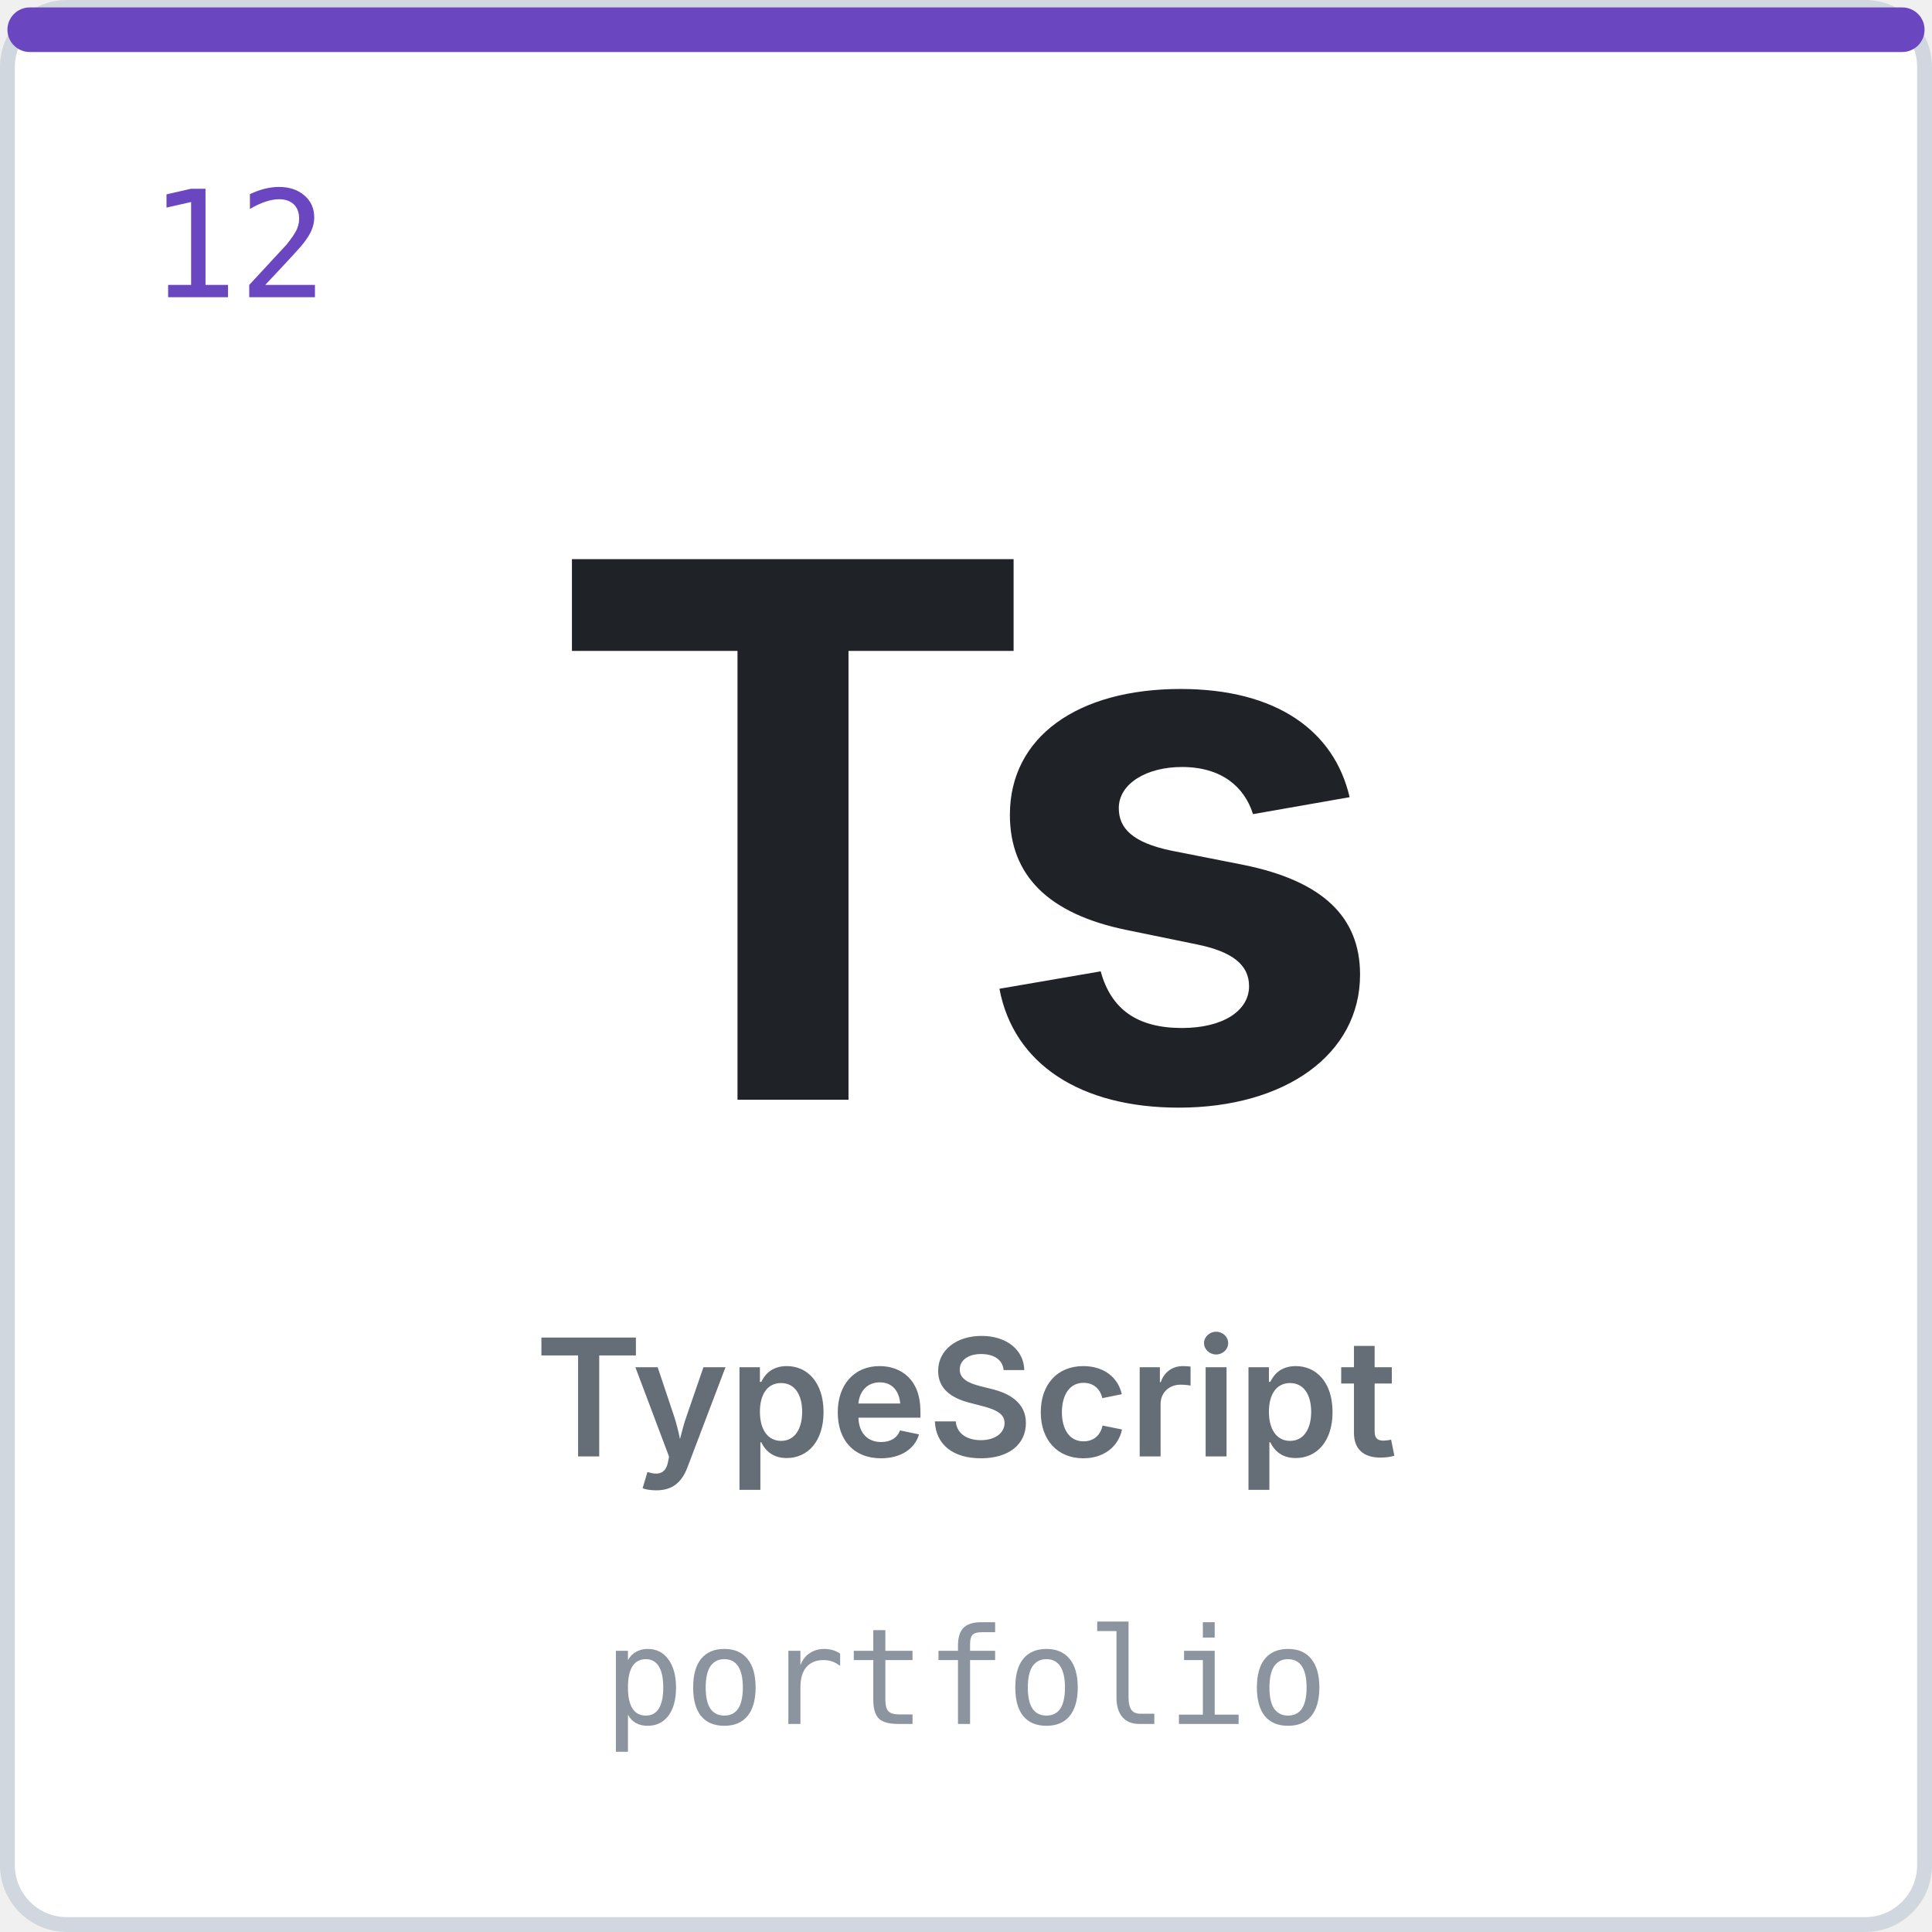
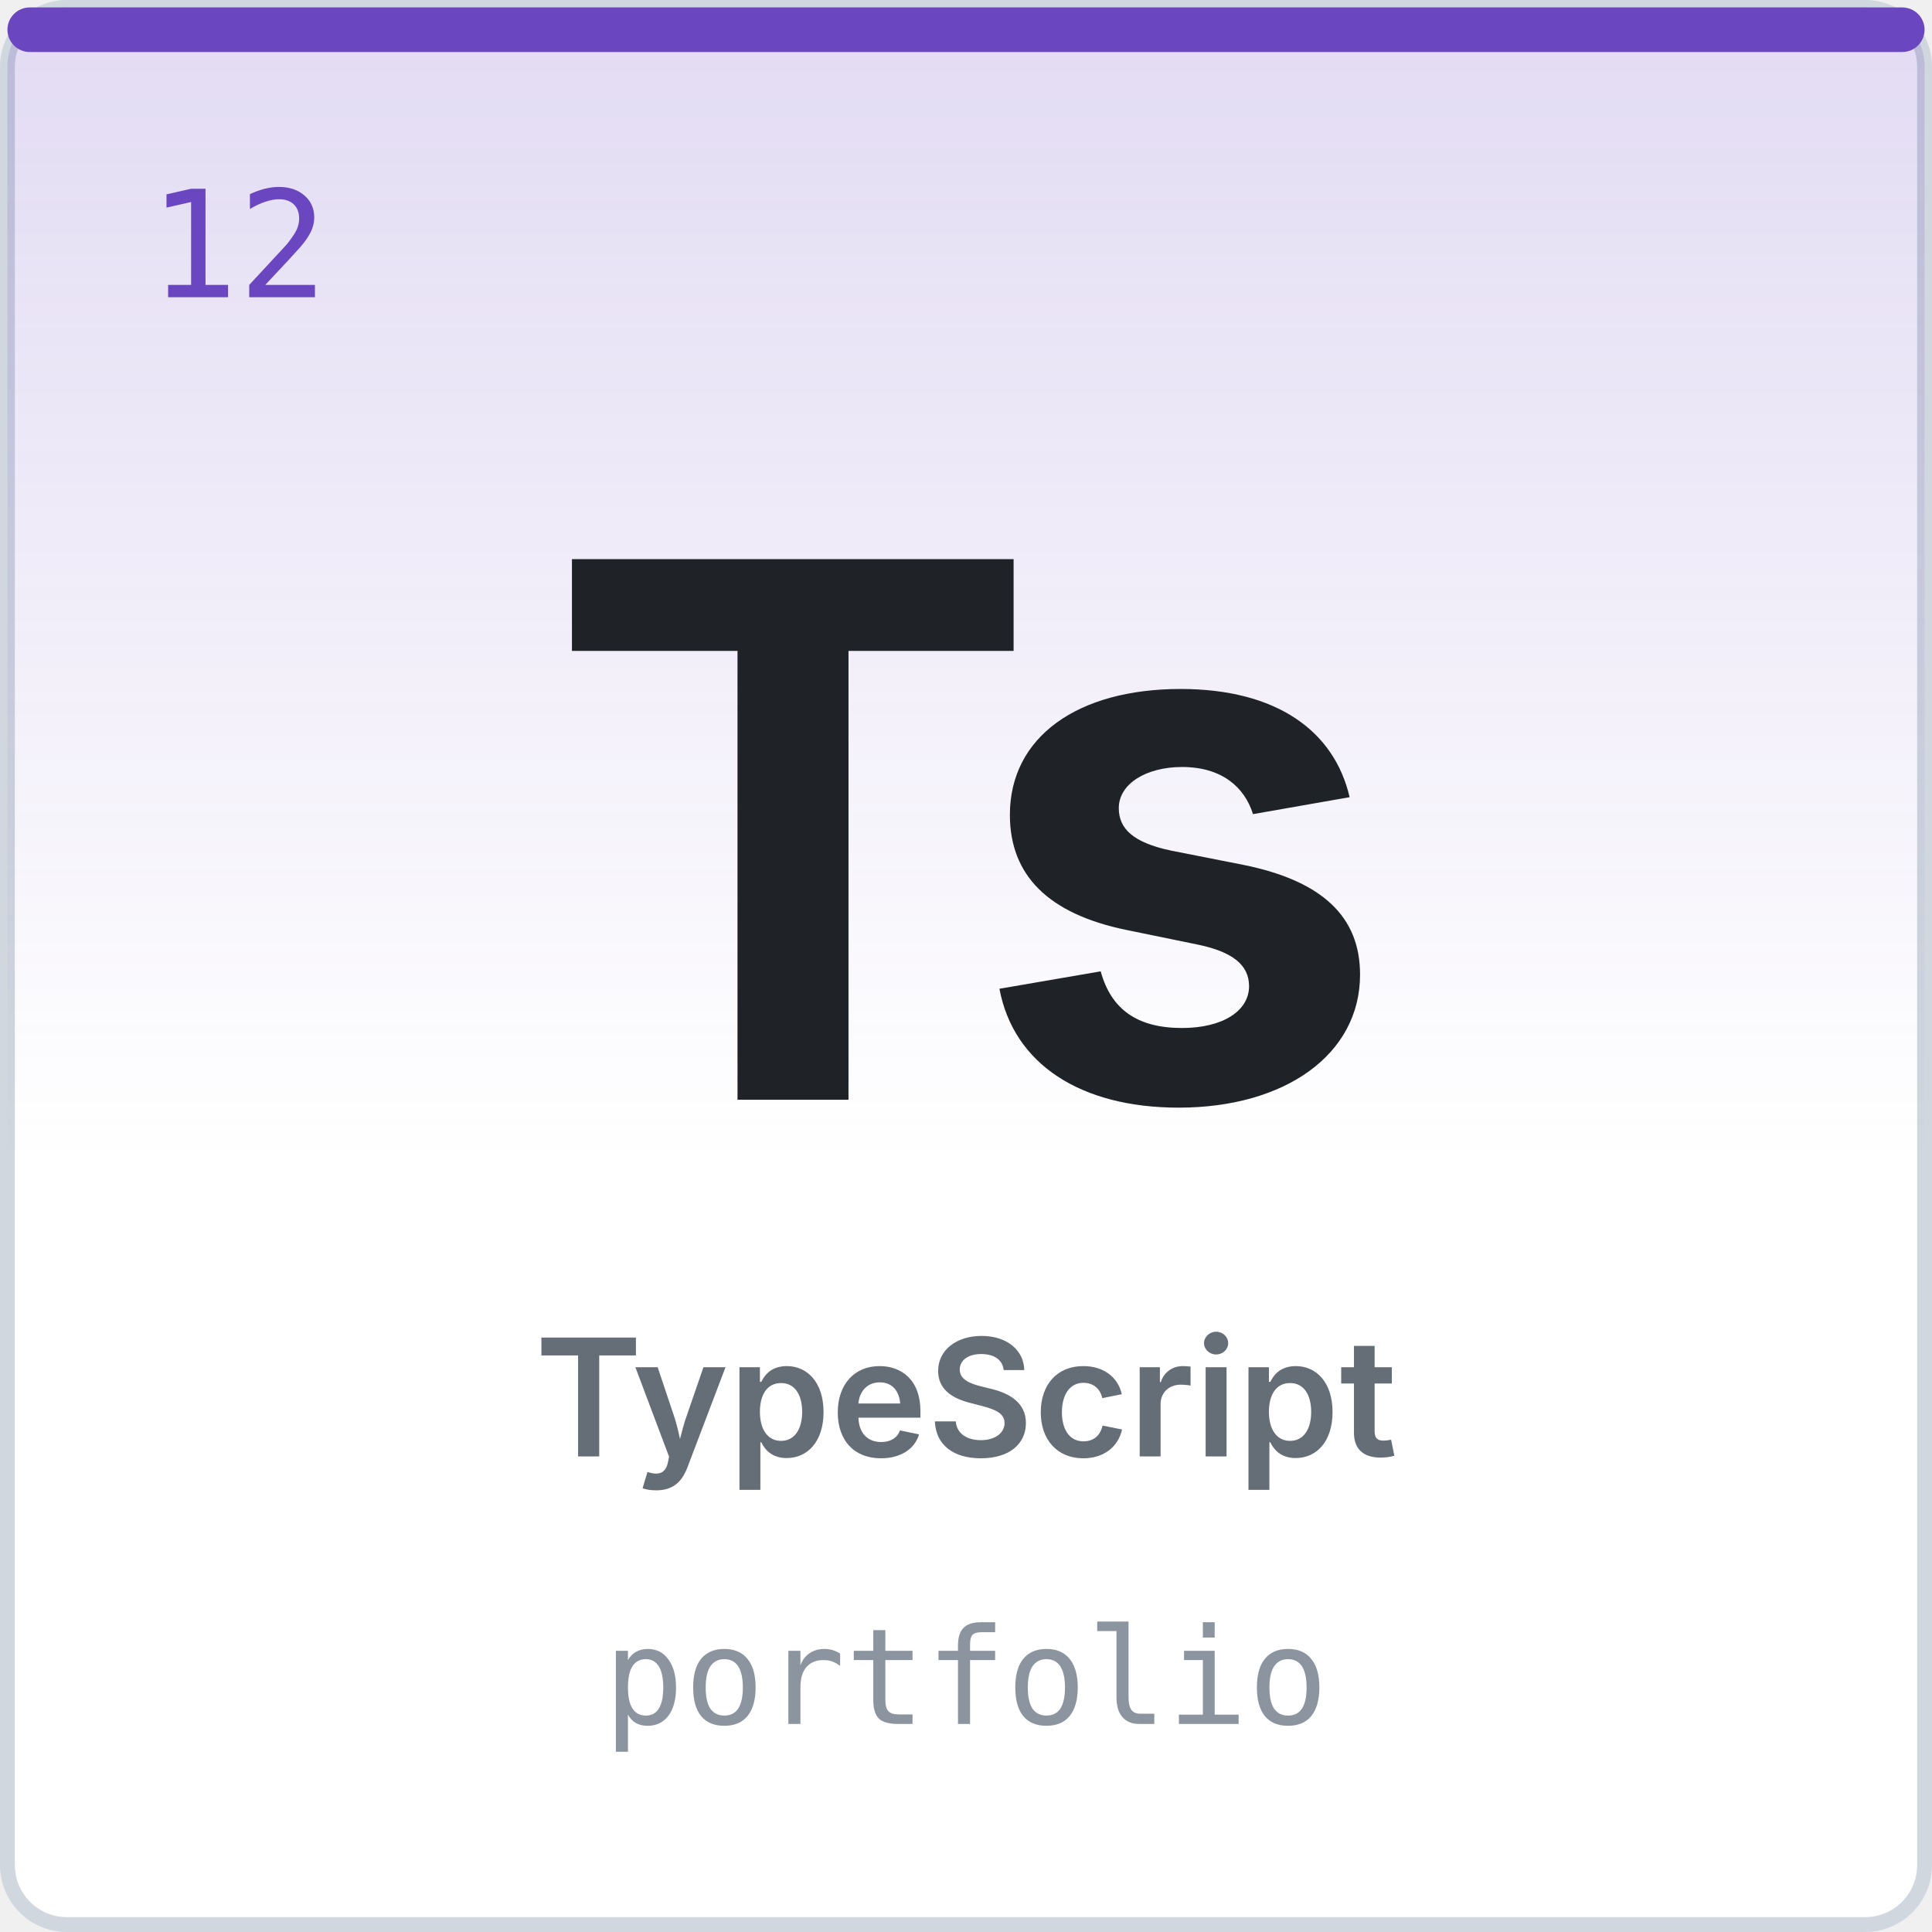
<svg xmlns="http://www.w3.org/2000/svg" width="130" height="130" viewBox="0 0 130 130" role="img" aria-label="12 Ts TypeScript portfolio">
+   <defs>
+     <linearGradient id="g12" x1="0" y1="0" x2="0" y2="1">
+       <stop offset="0%" stop-color="#6b46c1" stop-opacity="0.2" />
+       <stop offset="60%" stop-color="#6b46c1" stop-opacity="0" />
+     </linearGradient>
+   </defs>
  <g opacity="1">
    <set attributeName="opacity" to="0" begin="0s" />
    <animate attributeName="opacity" from="0" to="1" begin="0.88s" dur="0.55s" fill="freeze" />
    <rect x="0.5" y="0.5" width="129" height="129" rx="4" fill="#ffffff" stroke="#d0d7de" stroke-width="1" />
+     <rect x="0.5" y="0.5" width="129" height="129" rx="4" fill="url(#g12)" />
    <rect x="0.5" y="0.5" width="129" height="3" rx="1.5" fill="#6b46c1">
      <animate attributeName="opacity" values="1;0.45;1" dur="4s" begin="-2.52s" repeatCount="indefinite" />
    </rect>
    <text x="10" y="20" font-family="ui-monospace, SFMono-Regular, Menlo, monospace" font-size="10" font-weight="500" fill="#6b46c1">12</text>
    <text x="65" y="74" font-family="-apple-system, BlinkMacSystemFont, Inter, system-ui, sans-serif" font-size="50" font-weight="700" fill="#1f2328" text-anchor="middle" letter-spacing="-1">Ts</text>
    <text x="65" y="98" font-family="-apple-system, BlinkMacSystemFont, Inter, system-ui, sans-serif" font-size="11" font-weight="600" fill="#656d76" text-anchor="middle">TypeScript</text>
    <text x="65" y="116" font-family="ui-monospace, SFMono-Regular, Menlo, monospace" font-size="9" fill="#8c959f" text-anchor="middle">portfolio</text>
  </g>
</svg>
